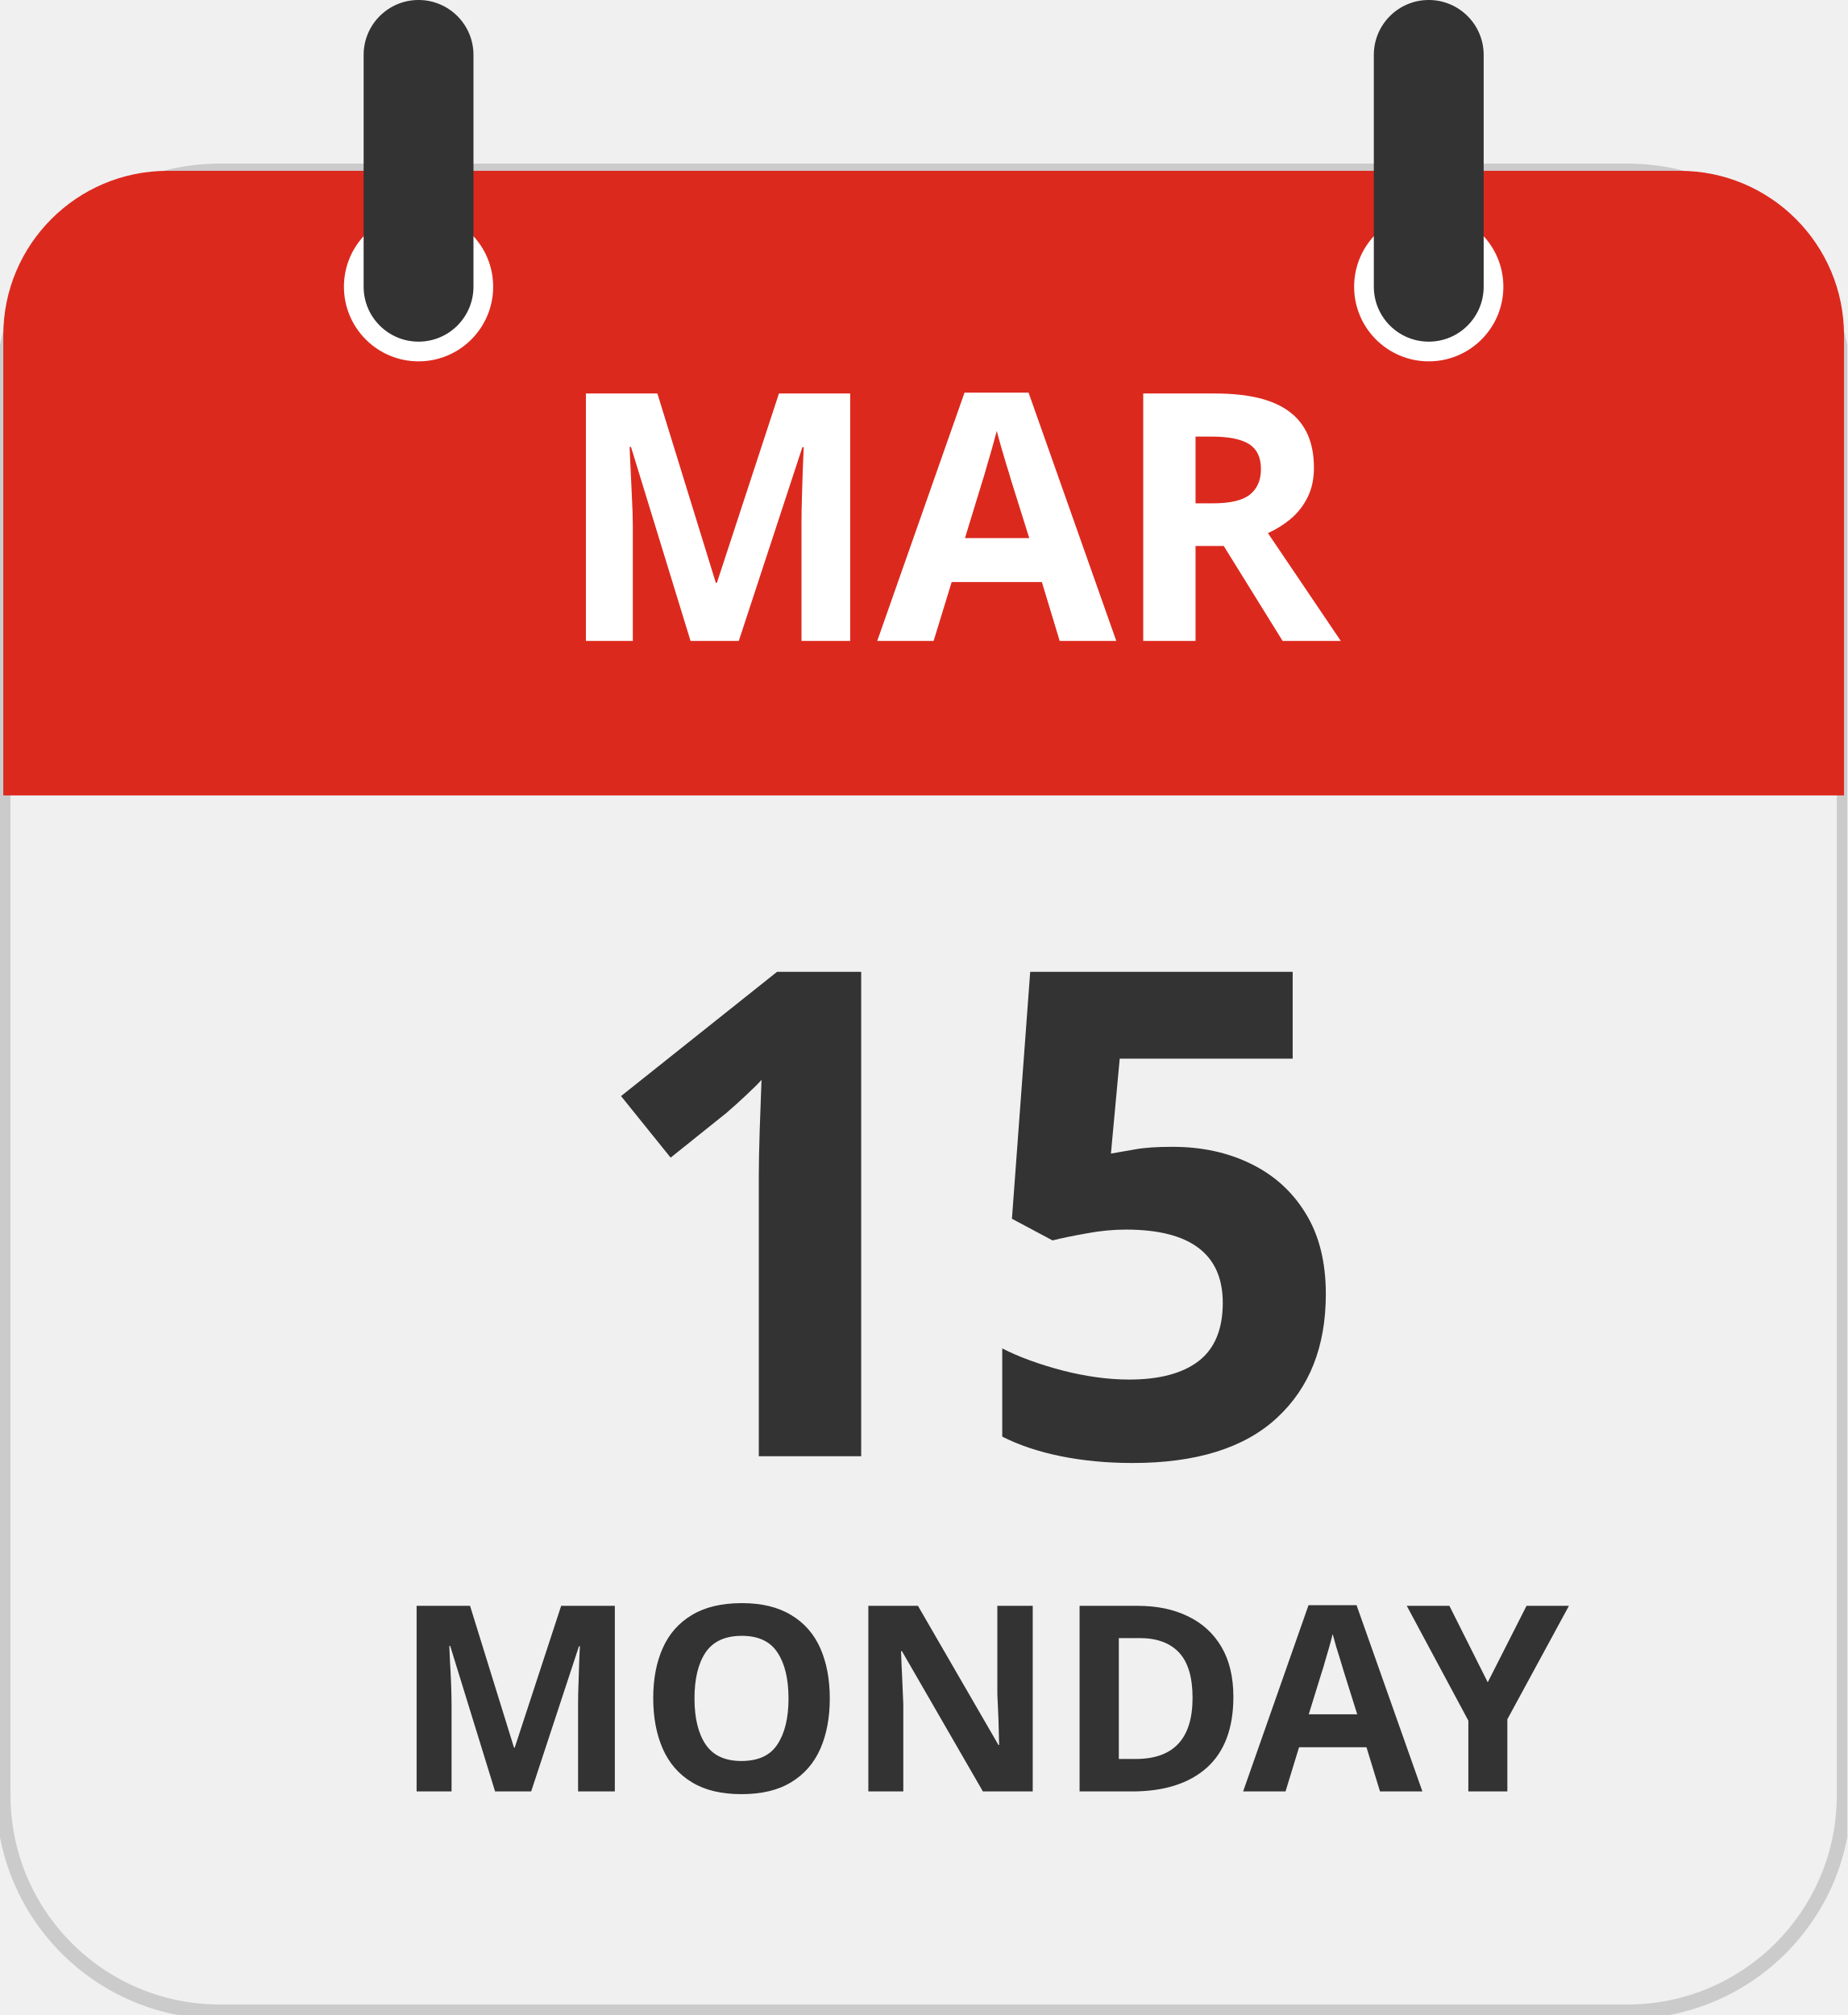
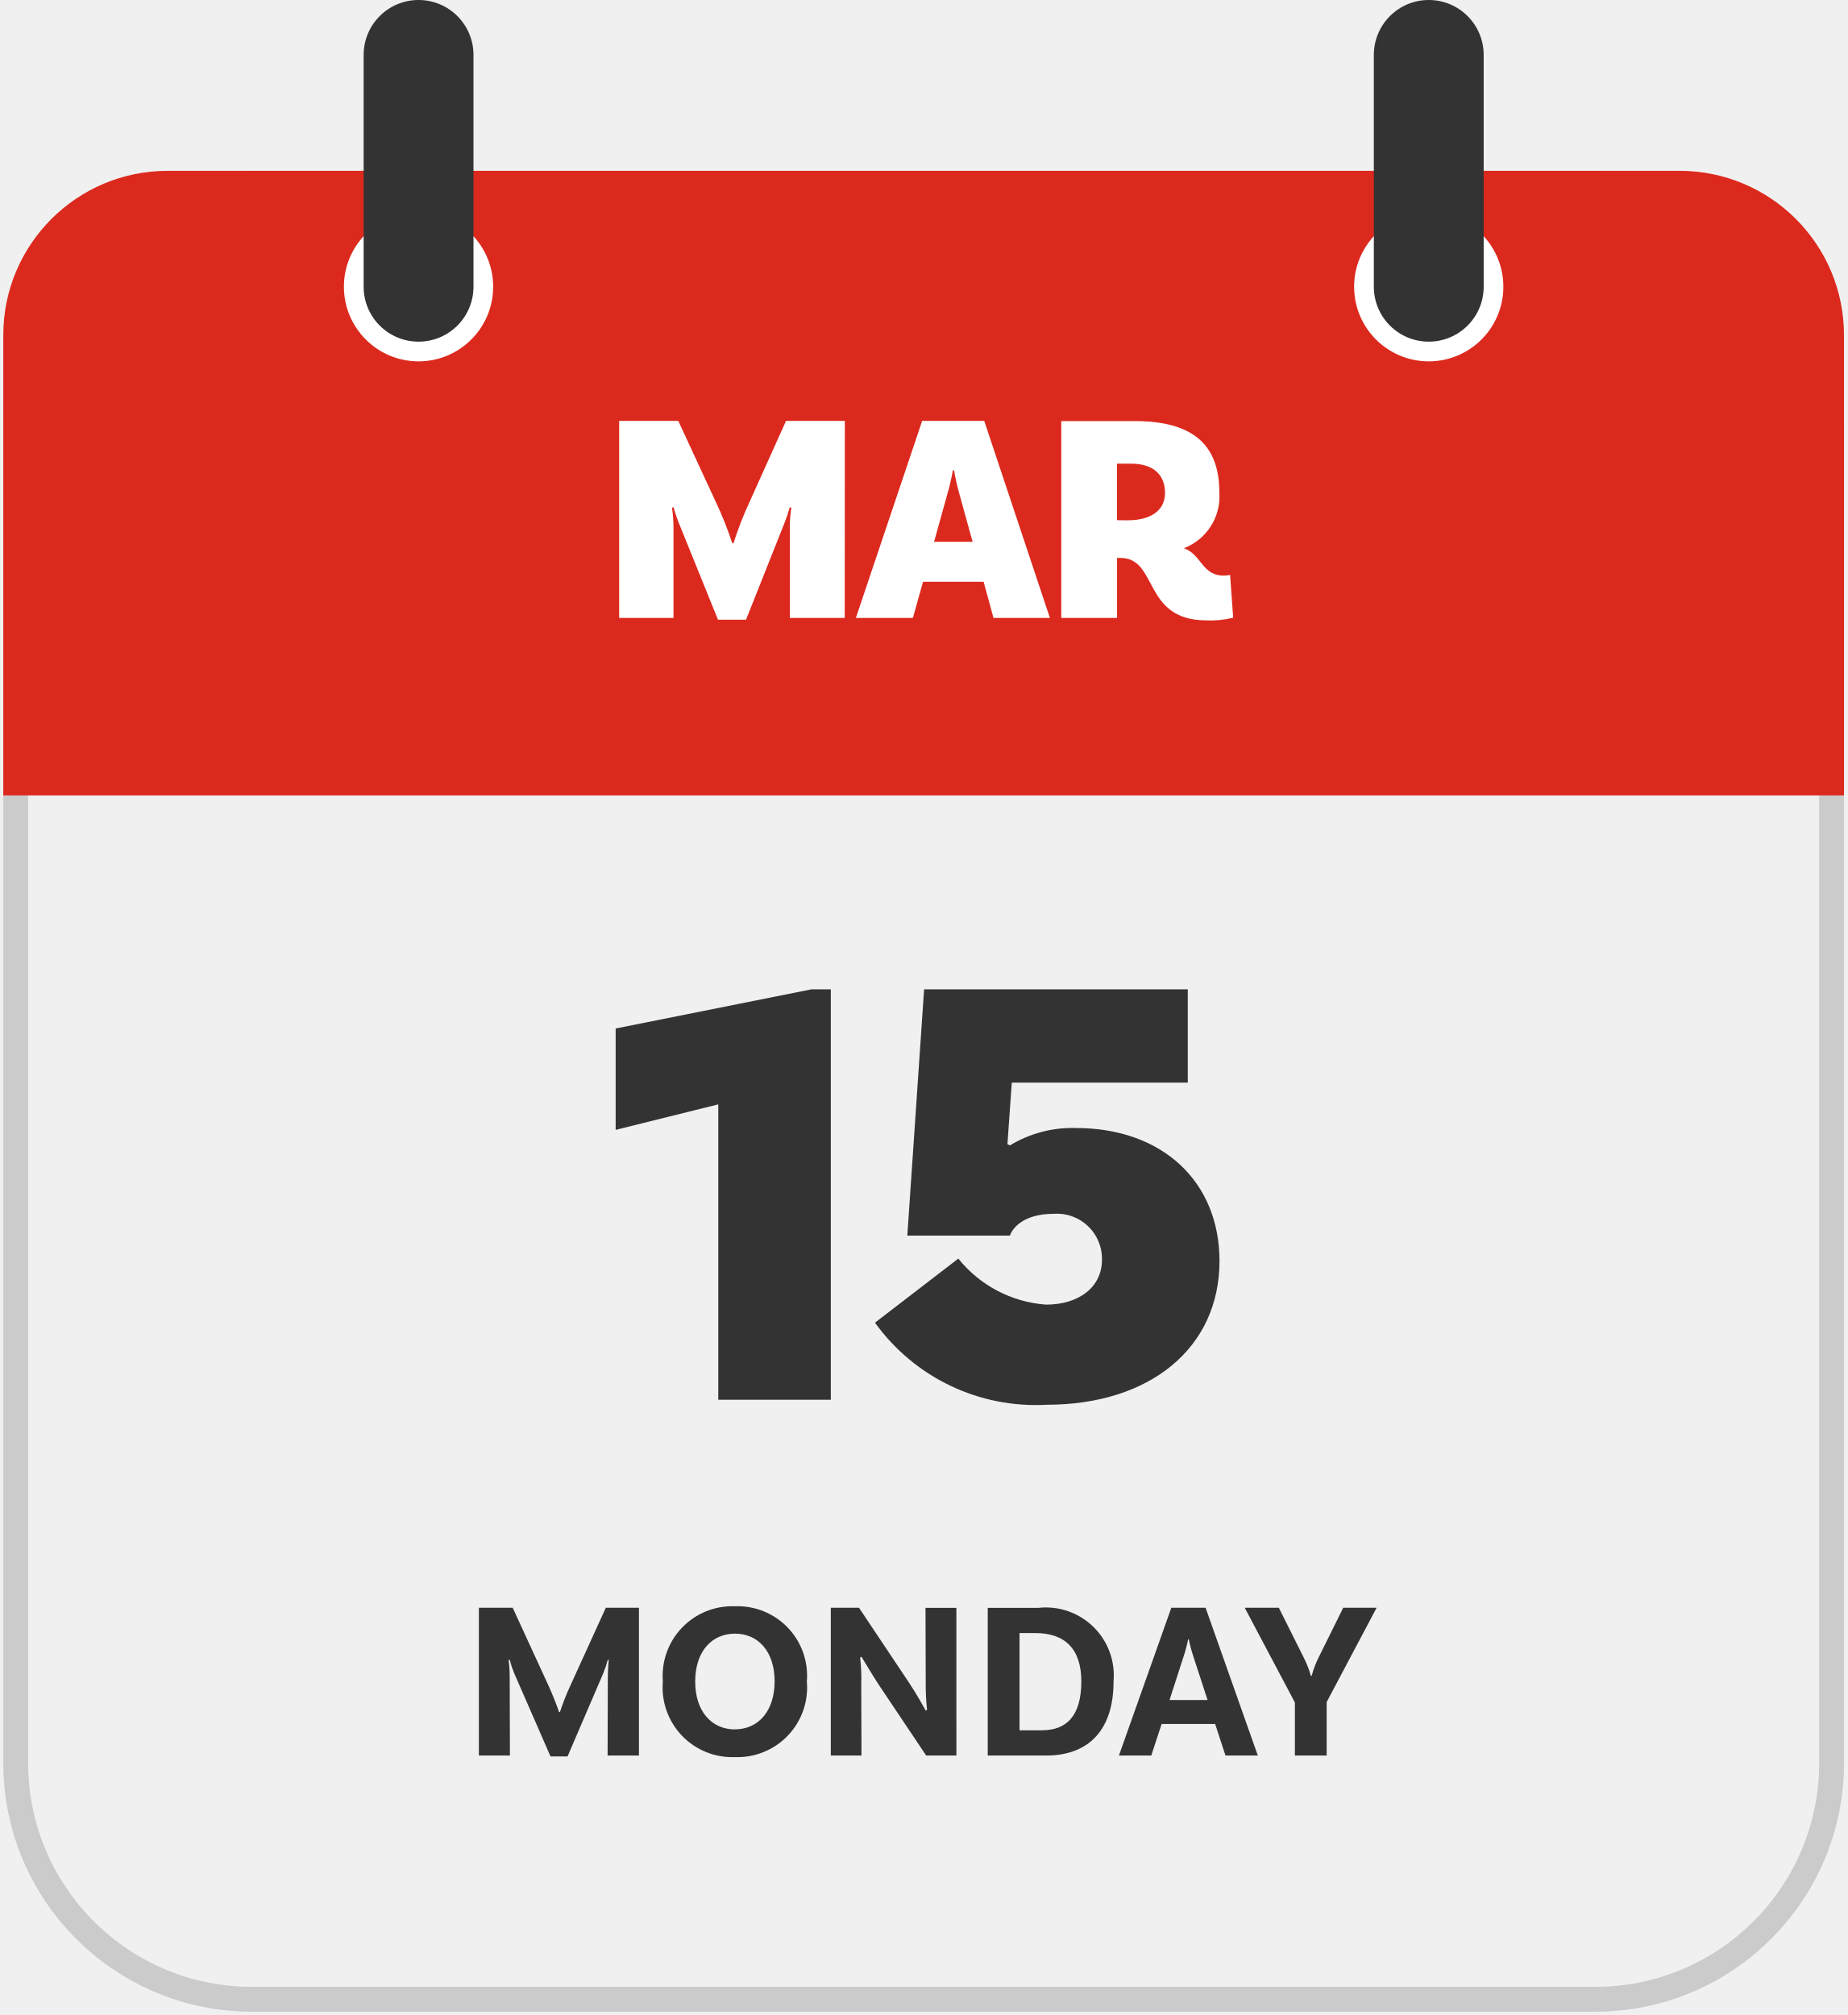
- <svg xmlns="http://www.w3.org/2000/svg" width="128" height="139.608" viewBox="0 0 128 139.608">
+ <svg xmlns="http://www.w3.org/2000/svg" width="74.265" height="81" viewBox="0 0 74.265 81">
  <defs>
-     <style>.a,.c{fill:rgba(0,0,0,0);}.b{clip-path:url(#a);}.c{stroke:#cbcbcb;stroke-miterlimit:10;}.d{fill:#dc291e;}.e,.g{fill:#fff;}.f,.h,.i{fill:#333;}.g{font-size:24px;letter-spacing:-0.012em;}.g,.h{font-family:BasicSans-Black, Basic Sans;font-weight:800;}.h{font-size:47px;}.i{font-size:18px;font-family:BasicSans-Bold, Basic Sans;font-weight:700;}</style>
    <clipPath id="a">
-       <rect class="a" width="128" height="139.608" />
+       <rect width="74.265" height="81" fill="rgba(0,0,0,0)" />
    </clipPath>
  </defs>
-   <g class="b">
-     <rect class="c" width="127.544" height="127.544" rx="15" transform="translate(0.228 11.836)" />
-     <path class="d" d="M116.657,25.983H11.888A11.388,11.388,0,0,0,.5,37.371V69.257H128.044V37.371a11.388,11.388,0,0,0-11.388-11.388" transform="translate(-0.272 -14.147)" />
-     <path class="e" d="M216.324,37.433a5.17,5.17,0,1,1-5.17-5.17,5.17,5.17,0,0,1,5.17,5.17" transform="translate(-112.156 -17.567)" />
-     <path class="f" d="M212.784,23.672h0a3.806,3.806,0,0,1-3.805-3.805V3.806a3.805,3.805,0,0,1,7.611,0V19.867a3.806,3.806,0,0,1-3.805,3.805" transform="translate(-113.786 -0.001)" />
-     <path class="e" d="M62.657,37.433a5.17,5.17,0,1,1-5.17-5.17,5.17,5.17,0,0,1,5.17,5.17" transform="translate(-28.486 -17.567)" />
-     <path class="f" d="M59.118,23.672h0a3.806,3.806,0,0,1-3.805-3.805V3.806a3.805,3.805,0,0,1,7.611,0V19.867a3.806,3.806,0,0,1-3.805,3.805" transform="translate(-30.117 -0.001)" />
+   <g transform="translate(0.051)">
+     <g transform="translate(-0.051)">
+       <g clip-path="url(#a)">
+         <g transform="translate(0.132 6.867)" fill="rgba(0,0,0,0)" stroke="#cbcbcb" stroke-miterlimit="10" stroke-width="1">
+           <rect width="74.001" height="74.001" rx="10" stroke="none" />
+           <rect x="0.5" y="0.5" width="73.001" height="73.001" rx="9.5" fill="none" />
+         </g>
+         <path d="M67.893,25.983H7.107A6.607,6.607,0,0,0,.5,32.59v18.5h74V32.59a6.607,6.607,0,0,0-6.607-6.607" transform="translate(-0.368 -19.116)" fill="#dc291e" />
+         <path d="M211.984,35.262a3,3,0,1,1-3-3,3,3,0,0,1,3,3" transform="translate(-151.546 -23.736)" fill="#fff" />
+         <path d="M211.187,13.735h0a2.208,2.208,0,0,1-2.208-2.208V2.209a2.208,2.208,0,0,1,4.416,0v9.318a2.208,2.208,0,0,1-2.208,2.208" transform="translate(-153.748 -0.001)" fill="#333" />
+         <path d="M58.317,35.262a3,3,0,1,1-3-3,3,3,0,0,1,3,3" transform="translate(-38.491 -23.736)" fill="#fff" />
+         <path d="M57.521,13.735h0a2.208,2.208,0,0,1-2.208-2.208V2.209a2.208,2.208,0,0,1,4.416,0v9.318a2.208,2.208,0,0,1-2.208,2.208" transform="translate(-40.694 -0.001)" fill="#333" />
+       </g>
+     </g>
+     <path d="M-3.036-7.92H-5.4L-6.864-4.668A13.479,13.479,0,0,0-7.512-3H-7.56a14.319,14.319,0,0,0-.66-1.656L-9.732-7.92h-2.376V0h2.184V-3.552a5.55,5.55,0,0,0-.06-.876l.06-.024a5.923,5.923,0,0,0,.2.6L-8.136.072h1.128l1.56-3.924a5.923,5.923,0,0,0,.2-.6l.06.024a5.29,5.29,0,0,0-.06.876V0h2.208ZM2.94,0H5.208L2.568-7.92H.072L-2.592,0H-.3L.108-1.452H2.544ZM.552-3.06l.528-1.9a9.486,9.486,0,0,0,.228-.972h.048a8.555,8.555,0,0,0,.216.96L2.1-3.06Zm11.9,1.332A1.451,1.451,0,0,1,12.2-1.7c-.888,0-.9-.864-1.608-1.1a2.229,2.229,0,0,0,1.428-2.244c0-1.98-1.14-2.868-3.4-2.868H5.664V0H7.908V-2.412H8.04C9.576-2.412,8.916.1,11.508.1a3.783,3.783,0,0,0,1.068-.108Zm-4.548-2.2V-6.2h.576c.84,0,1.356.408,1.356,1.176,0,.708-.576,1.1-1.5,1.1Z" transform="translate(36.949 24.839)" fill="#fff" />
+     <path d="M-8.125,0H-3.6V-16.5h-.775l-7.875,1.575v4.075l4.125-1.025ZM.15-16.5-.525-6.6H3.6c.1-.3.55-.875,1.75-.875A1.813,1.813,0,0,1,7.3-5.625c0,1.075-.9,1.8-2.25,1.8a4.981,4.981,0,0,1-3.525-1.85L-1.825-3.1A7.958,7.958,0,0,0,5.075.2c4.175,0,6.95-2.3,6.95-5.775,0-3.2-2.3-5.35-5.775-5.35a4.824,4.824,0,0,0-2.65.7l-.1-.05.175-2.475H10.75V-16.5Z" transform="translate(36.95 56.269)" fill="#333" />
+     <path d="M-11.313-5.94h-1.332L-14.076-2.8a9.845,9.845,0,0,0-.414,1.053h-.036c-.036-.135-.243-.666-.414-1.044l-1.449-3.15h-1.359V0H-16.5l-.009-3.132a5.2,5.2,0,0,0-.045-.711l.045-.009a3.963,3.963,0,0,0,.171.522L-14.868.036h.684l1.431-3.33a4.537,4.537,0,0,0,.189-.558l.036.009c-.009.054-.036.441-.036.711L-12.573,0h1.26ZM-7.452-6a2.8,2.8,0,0,0-2.9,3.024A2.8,2.8,0,0,0-7.452.063,2.8,2.8,0,0,0-4.563-2.979,2.792,2.792,0,0,0-7.452-6Zm0,4.95c-.927,0-1.6-.711-1.6-1.926S-8.379-4.9-7.452-4.9s1.593.711,1.593,1.917S-6.525-1.053-7.452-1.053Zm8.9-4.887H.207l.009,3A9.012,9.012,0,0,0,.27-1.836l-.054.027c-.1-.18-.369-.666-.675-1.125L-2.466-5.94H-3.6V0h1.233l-.009-2.871a7.19,7.19,0,0,0-.045-1.071l.054-.027c.144.234.45.747.684,1.107L.234,0H1.449Zm3.33,0H2.709V0H5.058c1.71,0,2.709-1.026,2.709-2.979A2.733,2.733,0,0,0,4.779-5.94Zm.126,4.923H3.987V-4.923h.639c1.179,0,1.845.63,1.845,1.944C6.471-1.575,5.859-1.017,4.905-1.017ZM12.267,0h1.3l-2.1-5.94H10.089L7.983,0h1.3L9.7-1.269h2.151Zm-2.25-2.232.567-1.755a5.06,5.06,0,0,0,.18-.684h.027a6.1,6.1,0,0,0,.18.675l.576,1.764ZM18.342-5.94H17l-.99,2a3.925,3.925,0,0,0-.279.738H15.7a4.052,4.052,0,0,0-.288-.738l-1-2H13.041l2.016,3.807V0h1.278V-2.151Z" transform="translate(36.949 70.57)" fill="#333" />
  </g>
-   <text class="g" transform="translate(64 44.405)">
-     <tspan x="-25.56" y="0">MAR</tspan>
-   </text>
-   <text class="h" transform="translate(64 100.894)">
-     <tspan x="-23.735" y="0">15</tspan>
-   </text>
-   <text class="i" transform="translate(64 124.119)">
-     <tspan x="-36.756" y="0">MONDAY</tspan>
-   </text>
</svg>
